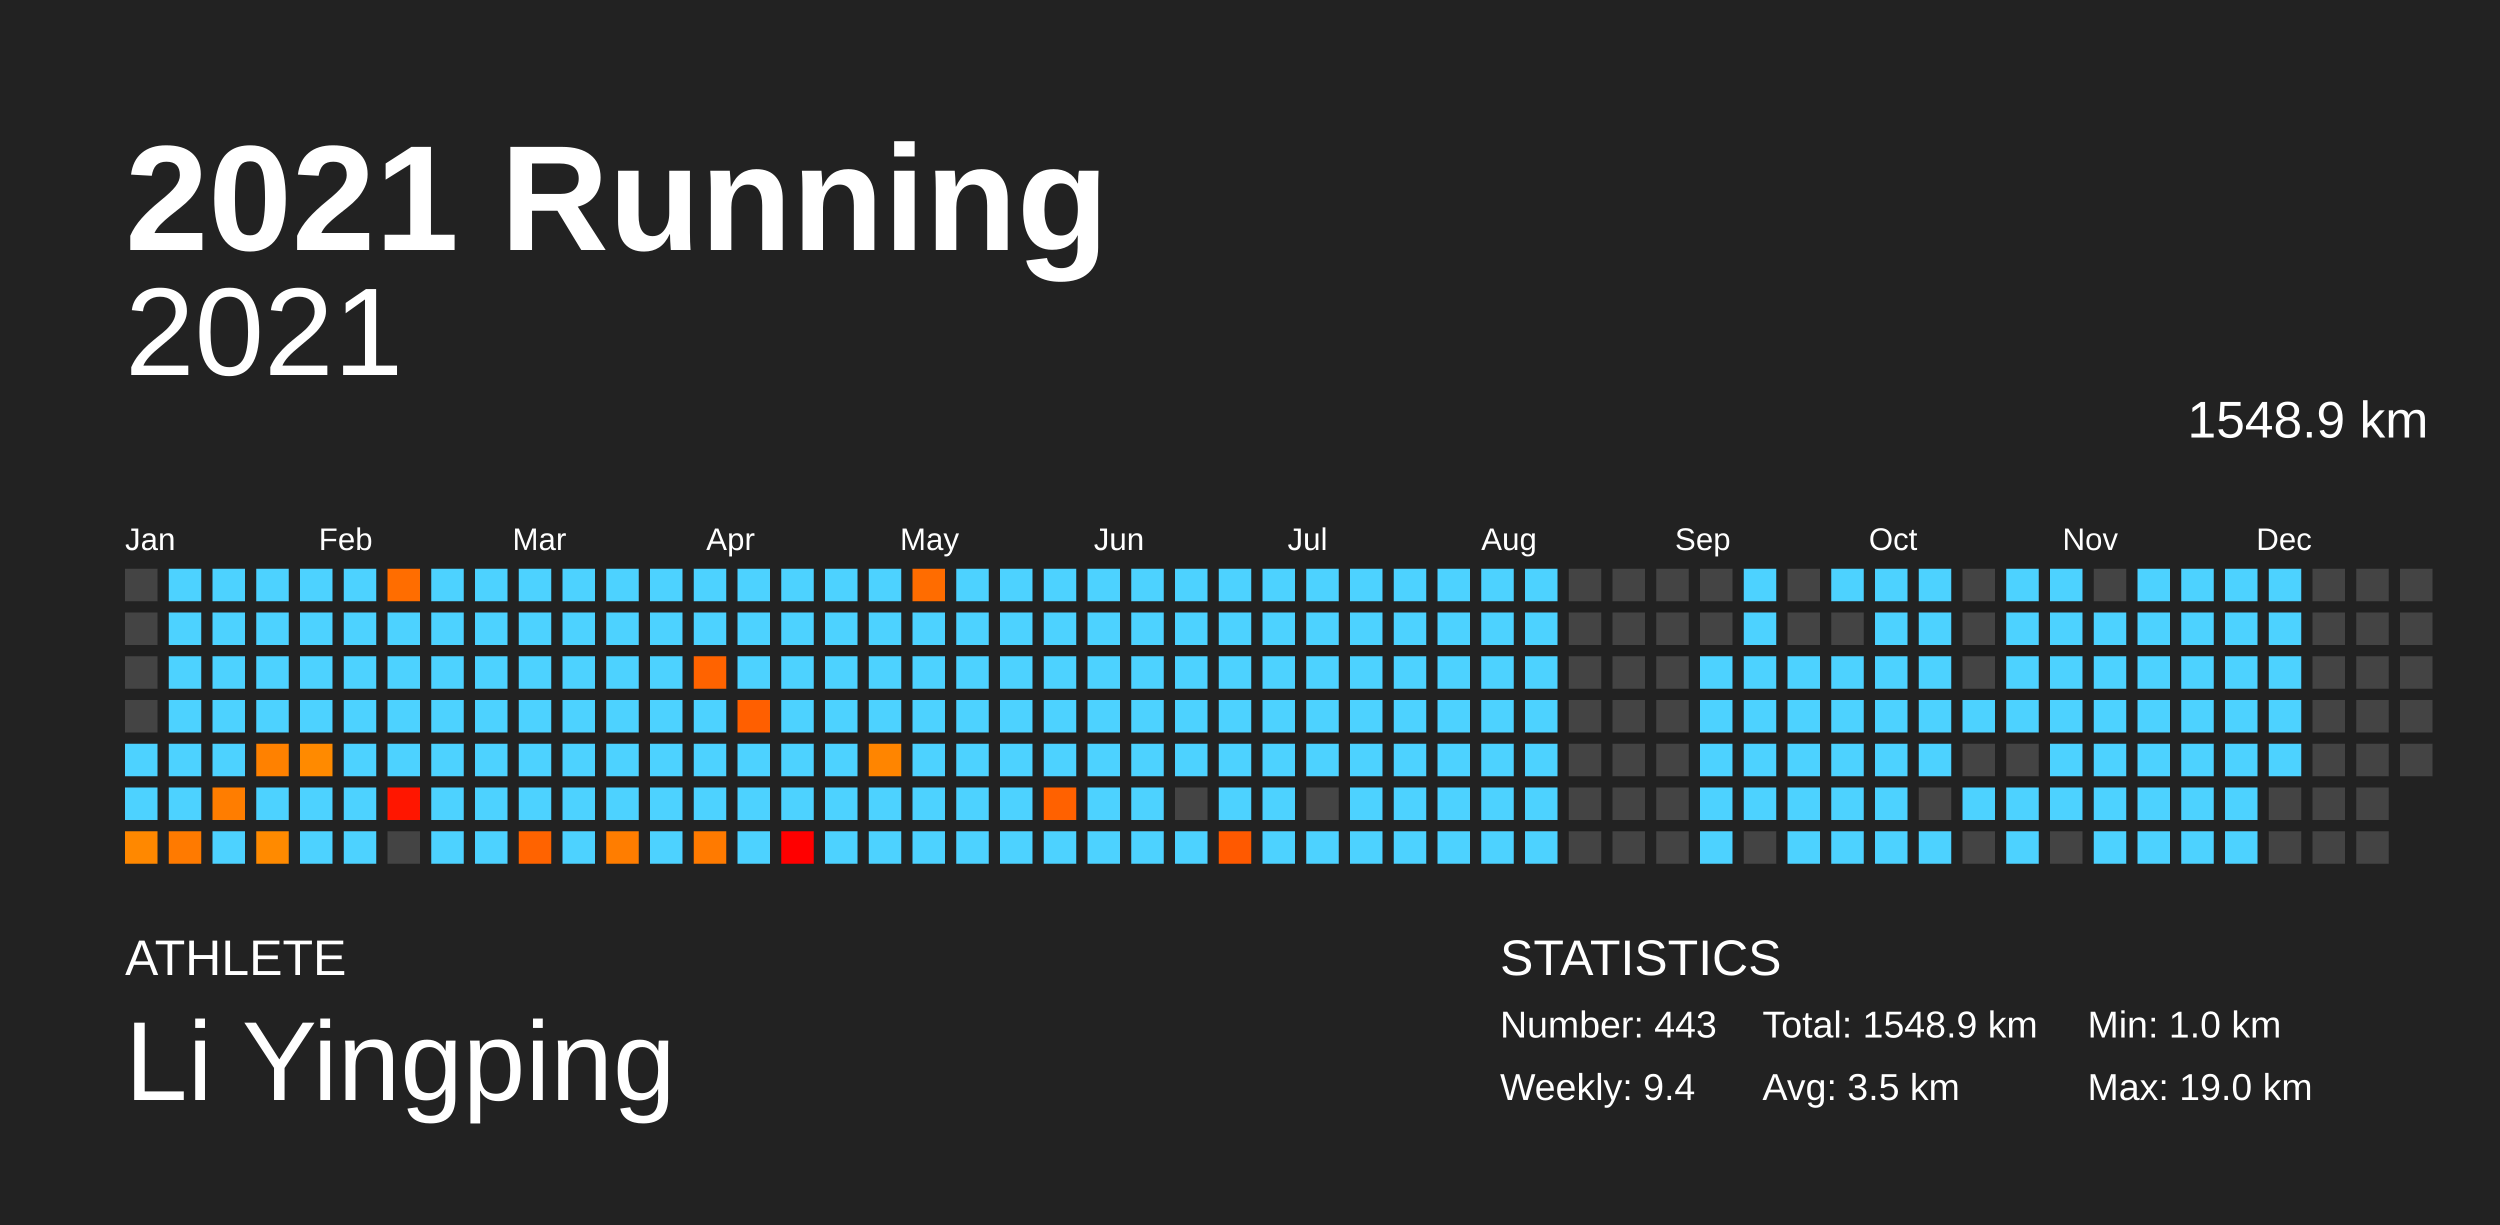
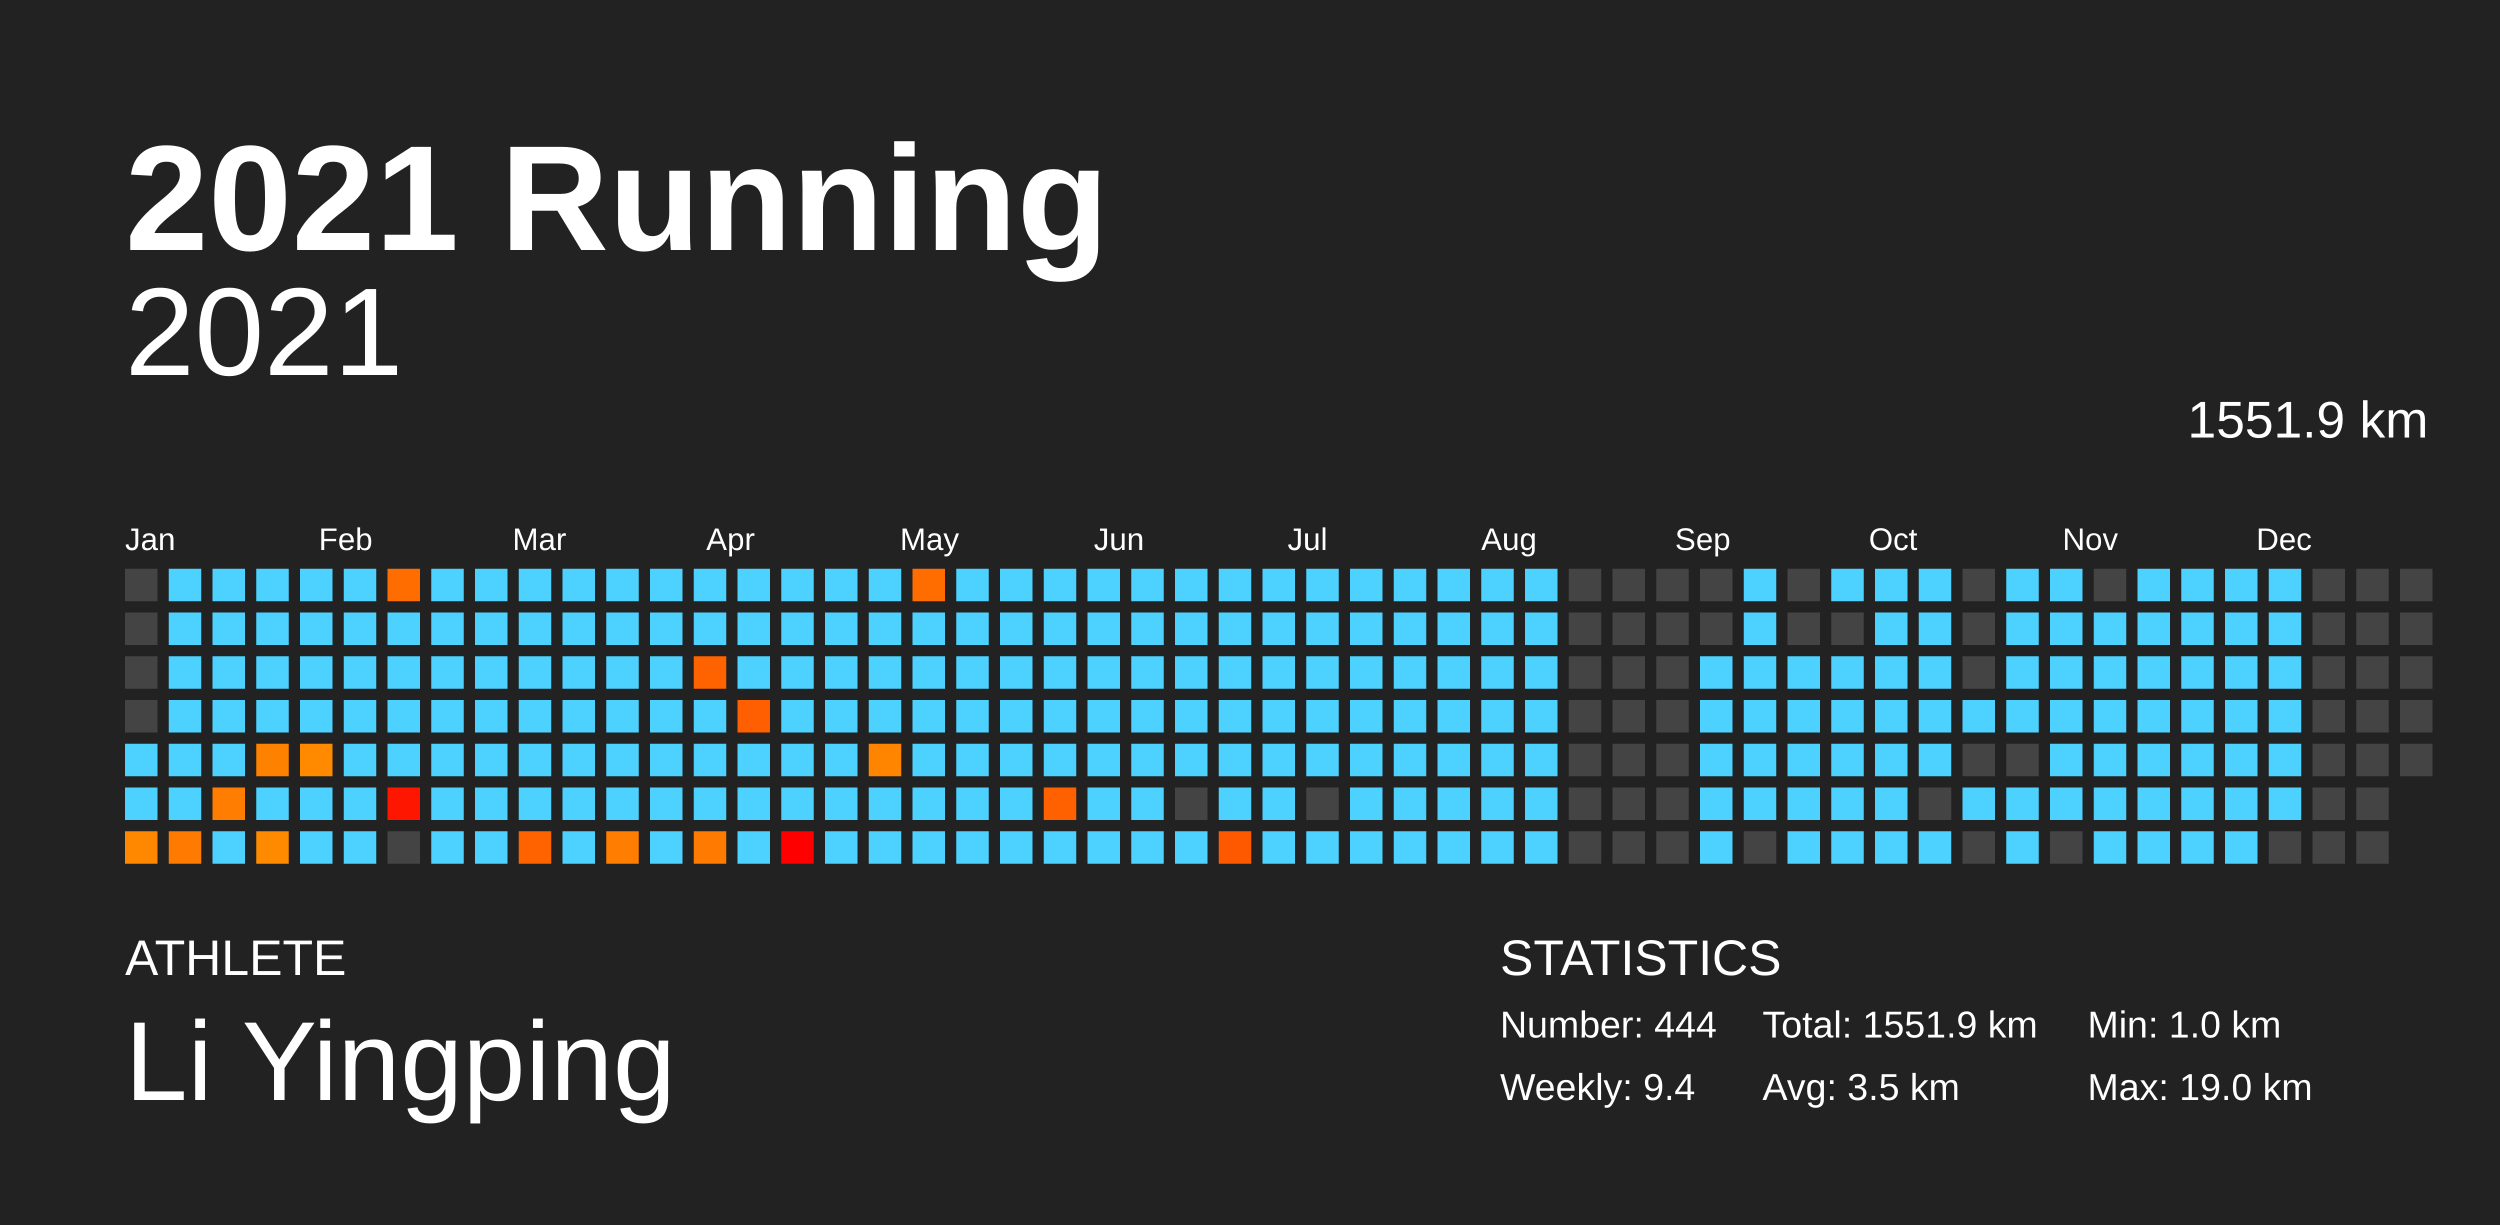
<svg xmlns="http://www.w3.org/2000/svg" baseProfile="full" height="98mm" version="1.1" viewBox="0,0,200,98" width="200mm">
  <defs />
  <rect fill="#222222" height="98" width="200" x="0" y="0" />
  <text fill="#FFFFFF" style="font-size:12px; font-family:Arial; font-weight:bold;" x="10" y="20">2021 Running</text>
  <text fill="#FFFFFF" style="font-size:4px; font-family:Arial" x="10" y="78">ATHLETE</text>
  <text fill="#FFFFFF" style="font-size:9px; font-family:Arial" x="10" y="88">Li Yingping</text>
  <text fill="#FFFFFF" style="font-size:4px; font-family:Arial" x="120" y="78">STATISTICS</text>
-   <text fill="#FFFFFF" style="font-size:3px; font-family:Arial" x="120" y="83">Number: 443</text>
+   <text fill="#FFFFFF" style="font-size:3px; font-family:Arial" x="120" y="83">Number: 444</text>
  <text fill="#FFFFFF" style="font-size:3px; font-family:Arial" x="120" y="88">Weekly: 9.4</text>
-   <text fill="#FFFFFF" style="font-size:3px; font-family:Arial" x="141" y="83">Total: 1548.9 km</text>
+   <text fill="#FFFFFF" style="font-size:3px; font-family:Arial" x="141" y="83">Total: 1551.9 km</text>
  <text fill="#FFFFFF" style="font-size:3px; font-family:Arial" x="141" y="88">Avg: 3.5 km</text>
  <text fill="#FFFFFF" style="font-size:3px; font-family:Arial" x="167" y="83">Min: 1.0 km</text>
  <text fill="#FFFFFF" style="font-size:3px; font-family:Arial" x="167" y="88">Max: 19.0 km</text>
  <text alignment-baseline="hanging" fill="#FFFFFF" style="font-size:10.0px; font-family:Arial;" x="10" y="30">2021</text>
-   <text alignment-baseline="hanging" fill="#FFFFFF" style="font-size:4.125px; font-family:Arial;" x="175" y="35">1548.9 km</text>
+   <text alignment-baseline="hanging" fill="#FFFFFF" style="font-size:4.125px; font-family:Arial;" x="175" y="35">1551.9 km</text>
  <text fill="#FFFFFF" style="font-size:2.5px; font-family:Arial" x="10.0" y="44">Jan</text>
  <text fill="#FFFFFF" style="font-size:2.5px; font-family:Arial" x="25.5" y="44">Feb</text>
  <text fill="#FFFFFF" style="font-size:2.5px; font-family:Arial" x="41.0" y="44">Mar</text>
  <text fill="#FFFFFF" style="font-size:2.5px; font-family:Arial" x="56.5" y="44">Apr</text>
  <text fill="#FFFFFF" style="font-size:2.5px; font-family:Arial" x="72.0" y="44">May</text>
  <text fill="#FFFFFF" style="font-size:2.5px; font-family:Arial" x="87.5" y="44">Jun</text>
  <text fill="#FFFFFF" style="font-size:2.5px; font-family:Arial" x="103.0" y="44">Jul</text>
  <text fill="#FFFFFF" style="font-size:2.5px; font-family:Arial" x="118.5" y="44">Aug</text>
  <text fill="#FFFFFF" style="font-size:2.5px; font-family:Arial" x="134.0" y="44">Sep</text>
  <text fill="#FFFFFF" style="font-size:2.5px; font-family:Arial" x="149.5" y="44">Oct</text>
  <text fill="#FFFFFF" style="font-size:2.5px; font-family:Arial" x="165.0" y="44">Nov</text>
  <text fill="#FFFFFF" style="font-size:2.5px; font-family:Arial" x="180.5" y="44">Dec</text>
  <rect fill="#444444" height="2.6" width="2.6" x="10.0" y="45.5" />
  <rect fill="#444444" height="2.6" width="2.6" x="10.0" y="49.0" />
  <rect fill="#444444" height="2.6" width="2.6" x="10.0" y="52.5" />
  <rect fill="#444444" height="2.6" width="2.6" x="10.0" y="56.0" />
  <rect fill="#4dd2ff" height="2.6" width="2.6" x="10.0" y="59.5" />
  <rect fill="#4dd2ff" height="2.6" width="2.6" x="10.0" y="63.0" />
  <rect fill="#ff8800" height="2.6" width="2.6" x="10.0" y="66.5" />
  <rect fill="#4dd2ff" height="2.6" width="2.6" x="13.5" y="45.5" />
  <rect fill="#4dd2ff" height="2.6" width="2.6" x="13.5" y="49.0" />
  <rect fill="#4dd2ff" height="2.6" width="2.6" x="13.5" y="52.5" />
  <rect fill="#4dd2ff" height="2.6" width="2.6" x="13.5" y="56.0" />
  <rect fill="#4dd2ff" height="2.6" width="2.6" x="13.5" y="59.5" />
  <rect fill="#4dd2ff" height="2.6" width="2.6" x="13.5" y="63.0" />
  <rect fill="#ff7a00" height="2.6" width="2.6" x="13.5" y="66.5" />
  <rect fill="#4dd2ff" height="2.6" width="2.6" x="17.0" y="45.5" />
  <rect fill="#4dd2ff" height="2.6" width="2.6" x="17.0" y="49.0" />
  <rect fill="#4dd2ff" height="2.6" width="2.6" x="17.0" y="52.5" />
  <rect fill="#4dd2ff" height="2.6" width="2.6" x="17.0" y="56.0" />
  <rect fill="#4dd2ff" height="2.6" width="2.6" x="17.0" y="59.5" />
  <rect fill="#ff7d00" height="2.6" width="2.6" x="17.0" y="63.0" />
  <rect fill="#4dd2ff" height="2.6" width="2.6" x="17.0" y="66.5" />
  <rect fill="#4dd2ff" height="2.6" width="2.6" x="20.5" y="45.5" />
  <rect fill="#4dd2ff" height="2.6" width="2.6" x="20.5" y="49.0" />
  <rect fill="#4dd2ff" height="2.6" width="2.6" x="20.5" y="52.5" />
  <rect fill="#4dd2ff" height="2.6" width="2.6" x="20.5" y="56.0" />
  <rect fill="#ff8100" height="2.6" width="2.6" x="20.5" y="59.5" />
  <rect fill="#4dd2ff" height="2.6" width="2.6" x="20.5" y="63.0" />
  <rect fill="#ff8a00" height="2.6" width="2.6" x="20.5" y="66.5" />
  <rect fill="#4dd2ff" height="2.6" width="2.6" x="24.0" y="45.5" />
  <rect fill="#4dd2ff" height="2.6" width="2.6" x="24.0" y="49.0" />
  <rect fill="#4dd2ff" height="2.6" width="2.6" x="24.0" y="52.5" />
  <rect fill="#4dd2ff" height="2.6" width="2.6" x="24.0" y="56.0" />
  <rect fill="#ff8a00" height="2.6" width="2.6" x="24.0" y="59.5" />
  <rect fill="#4dd2ff" height="2.6" width="2.6" x="24.0" y="63.0" />
  <rect fill="#4dd2ff" height="2.6" width="2.6" x="24.0" y="66.5" />
  <rect fill="#4dd2ff" height="2.6" width="2.6" x="27.5" y="45.5" />
  <rect fill="#4dd2ff" height="2.6" width="2.6" x="27.5" y="49.0" />
  <rect fill="#4dd2ff" height="2.6" width="2.6" x="27.5" y="52.5" />
  <rect fill="#4dd2ff" height="2.6" width="2.6" x="27.5" y="56.0" />
  <rect fill="#4dd2ff" height="2.6" width="2.6" x="27.5" y="59.5" />
  <rect fill="#4dd2ff" height="2.6" width="2.6" x="27.5" y="63.0" />
  <rect fill="#4dd2ff" height="2.6" width="2.6" x="27.5" y="66.5" />
  <rect fill="#ff6d00" height="2.6" width="2.6" x="31.0" y="45.5" />
  <rect fill="#4dd2ff" height="2.6" width="2.6" x="31.0" y="49.0" />
  <rect fill="#4dd2ff" height="2.6" width="2.6" x="31.0" y="52.5" />
  <rect fill="#4dd2ff" height="2.6" width="2.6" x="31.0" y="56.0" />
  <rect fill="#4dd2ff" height="2.6" width="2.6" x="31.0" y="59.5" />
  <rect fill="#ff1600" height="2.6" width="2.6" x="31.0" y="63.0" />
  <rect fill="#444444" height="2.6" width="2.6" x="31.0" y="66.5" />
  <rect fill="#4dd2ff" height="2.6" width="2.6" x="34.5" y="45.5" />
  <rect fill="#4dd2ff" height="2.6" width="2.6" x="34.5" y="49.0" />
  <rect fill="#4dd2ff" height="2.6" width="2.6" x="34.5" y="52.5" />
  <rect fill="#4dd2ff" height="2.6" width="2.6" x="34.5" y="56.0" />
  <rect fill="#4dd2ff" height="2.6" width="2.6" x="34.5" y="59.5" />
  <rect fill="#4dd2ff" height="2.6" width="2.6" x="34.5" y="63.0" />
  <rect fill="#4dd2ff" height="2.6" width="2.6" x="34.5" y="66.5" />
  <rect fill="#4dd2ff" height="2.6" width="2.6" x="38.0" y="45.5" />
  <rect fill="#4dd2ff" height="2.6" width="2.6" x="38.0" y="49.0" />
  <rect fill="#4dd2ff" height="2.6" width="2.6" x="38.0" y="52.5" />
  <rect fill="#4dd2ff" height="2.6" width="2.6" x="38.0" y="56.0" />
  <rect fill="#4dd2ff" height="2.6" width="2.6" x="38.0" y="59.5" />
  <rect fill="#4dd2ff" height="2.6" width="2.6" x="38.0" y="63.0" />
  <rect fill="#4dd2ff" height="2.6" width="2.6" x="38.0" y="66.5" />
  <rect fill="#4dd2ff" height="2.6" width="2.6" x="41.5" y="45.5" />
  <rect fill="#4dd2ff" height="2.6" width="2.6" x="41.5" y="49.0" />
  <rect fill="#4dd2ff" height="2.6" width="2.6" x="41.5" y="52.5" />
  <rect fill="#4dd2ff" height="2.6" width="2.6" x="41.5" y="56.0" />
  <rect fill="#4dd2ff" height="2.6" width="2.6" x="41.5" y="59.5" />
  <rect fill="#4dd2ff" height="2.6" width="2.6" x="41.5" y="63.0" />
  <rect fill="#ff6300" height="2.6" width="2.6" x="41.5" y="66.5" />
  <rect fill="#4dd2ff" height="2.6" width="2.6" x="45.0" y="45.5" />
  <rect fill="#4dd2ff" height="2.6" width="2.6" x="45.0" y="49.0" />
  <rect fill="#4dd2ff" height="2.6" width="2.6" x="45.0" y="52.5" />
  <rect fill="#4dd2ff" height="2.6" width="2.6" x="45.0" y="56.0" />
  <rect fill="#4dd2ff" height="2.6" width="2.6" x="45.0" y="59.5" />
  <rect fill="#4dd2ff" height="2.6" width="2.6" x="45.0" y="63.0" />
  <rect fill="#4dd2ff" height="2.6" width="2.6" x="45.0" y="66.5" />
  <rect fill="#4dd2ff" height="2.6" width="2.6" x="48.5" y="45.5" />
  <rect fill="#4dd2ff" height="2.6" width="2.6" x="48.5" y="49.0" />
  <rect fill="#4dd2ff" height="2.6" width="2.6" x="48.5" y="52.5" />
  <rect fill="#4dd2ff" height="2.6" width="2.6" x="48.5" y="56.0" />
  <rect fill="#4dd2ff" height="2.6" width="2.6" x="48.5" y="59.5" />
  <rect fill="#4dd2ff" height="2.6" width="2.6" x="48.5" y="63.0" />
  <rect fill="#ff7d00" height="2.6" width="2.6" x="48.5" y="66.5" />
  <rect fill="#4dd2ff" height="2.6" width="2.6" x="52.0" y="45.5" />
  <rect fill="#4dd2ff" height="2.6" width="2.6" x="52.0" y="49.0" />
  <rect fill="#4dd2ff" height="2.6" width="2.6" x="52.0" y="52.5" />
  <rect fill="#4dd2ff" height="2.6" width="2.6" x="52.0" y="56.0" />
  <rect fill="#4dd2ff" height="2.6" width="2.6" x="52.0" y="59.5" />
  <rect fill="#4dd2ff" height="2.6" width="2.6" x="52.0" y="63.0" />
  <rect fill="#4dd2ff" height="2.6" width="2.6" x="52.0" y="66.5" />
  <rect fill="#4dd2ff" height="2.6" width="2.6" x="55.5" y="45.5" />
  <rect fill="#4dd2ff" height="2.6" width="2.6" x="55.5" y="49.0" />
  <rect fill="#ff6300" height="2.6" width="2.6" x="55.5" y="52.5" />
  <rect fill="#4dd2ff" height="2.6" width="2.6" x="55.5" y="56.0" />
  <rect fill="#4dd2ff" height="2.6" width="2.6" x="55.5" y="59.5" />
  <rect fill="#4dd2ff" height="2.6" width="2.6" x="55.5" y="63.0" />
  <rect fill="#ff7a00" height="2.6" width="2.6" x="55.5" y="66.5" />
  <rect fill="#4dd2ff" height="2.6" width="2.6" x="59.0" y="45.5" />
  <rect fill="#4dd2ff" height="2.6" width="2.6" x="59.0" y="49.0" />
  <rect fill="#4dd2ff" height="2.6" width="2.6" x="59.0" y="52.5" />
  <rect fill="#ff5f00" height="2.6" width="2.6" x="59.0" y="56.0" />
  <rect fill="#4dd2ff" height="2.6" width="2.6" x="59.0" y="59.5" />
  <rect fill="#4dd2ff" height="2.6" width="2.6" x="59.0" y="63.0" />
  <rect fill="#4dd2ff" height="2.6" width="2.6" x="59.0" y="66.5" />
  <rect fill="#4dd2ff" height="2.6" width="2.6" x="62.5" y="45.5" />
  <rect fill="#4dd2ff" height="2.6" width="2.6" x="62.5" y="49.0" />
  <rect fill="#4dd2ff" height="2.6" width="2.6" x="62.5" y="52.5" />
  <rect fill="#4dd2ff" height="2.6" width="2.6" x="62.5" y="56.0" />
  <rect fill="#4dd2ff" height="2.6" width="2.6" x="62.5" y="59.5" />
  <rect fill="#4dd2ff" height="2.6" width="2.6" x="62.5" y="63.0" />
  <rect fill="red" height="2.6" width="2.6" x="62.5" y="66.5" />
  <rect fill="#4dd2ff" height="2.6" width="2.6" x="66.0" y="45.5" />
  <rect fill="#4dd2ff" height="2.6" width="2.6" x="66.0" y="49.0" />
  <rect fill="#4dd2ff" height="2.6" width="2.6" x="66.0" y="52.5" />
  <rect fill="#4dd2ff" height="2.6" width="2.6" x="66.0" y="56.0" />
  <rect fill="#4dd2ff" height="2.6" width="2.6" x="66.0" y="59.5" />
  <rect fill="#4dd2ff" height="2.6" width="2.6" x="66.0" y="63.0" />
  <rect fill="#4dd2ff" height="2.6" width="2.6" x="66.0" y="66.5" />
  <rect fill="#4dd2ff" height="2.6" width="2.6" x="69.5" y="45.5" />
  <rect fill="#4dd2ff" height="2.6" width="2.6" x="69.5" y="49.0" />
  <rect fill="#4dd2ff" height="2.6" width="2.6" x="69.5" y="52.5" />
  <rect fill="#4dd2ff" height="2.6" width="2.6" x="69.5" y="56.0" />
  <rect fill="#ff8500" height="2.6" width="2.6" x="69.5" y="59.5" />
  <rect fill="#4dd2ff" height="2.6" width="2.6" x="69.5" y="63.0" />
  <rect fill="#4dd2ff" height="2.6" width="2.6" x="69.5" y="66.5" />
  <rect fill="#ff6c00" height="2.6" width="2.6" x="73.0" y="45.5" />
  <rect fill="#4dd2ff" height="2.6" width="2.6" x="73.0" y="49.0" />
  <rect fill="#4dd2ff" height="2.6" width="2.6" x="73.0" y="52.5" />
  <rect fill="#4dd2ff" height="2.6" width="2.6" x="73.0" y="56.0" />
  <rect fill="#4dd2ff" height="2.6" width="2.6" x="73.0" y="59.5" />
  <rect fill="#4dd2ff" height="2.6" width="2.6" x="73.0" y="63.0" />
  <rect fill="#4dd2ff" height="2.6" width="2.6" x="73.0" y="66.5" />
  <rect fill="#4dd2ff" height="2.6" width="2.6" x="76.5" y="45.5" />
  <rect fill="#4dd2ff" height="2.6" width="2.6" x="76.5" y="49.0" />
  <rect fill="#4dd2ff" height="2.6" width="2.6" x="76.5" y="52.5" />
  <rect fill="#4dd2ff" height="2.6" width="2.6" x="76.5" y="56.0" />
  <rect fill="#4dd2ff" height="2.6" width="2.6" x="76.5" y="59.5" />
  <rect fill="#4dd2ff" height="2.6" width="2.6" x="76.5" y="63.0" />
  <rect fill="#4dd2ff" height="2.6" width="2.6" x="76.5" y="66.5" />
  <rect fill="#4dd2ff" height="2.6" width="2.6" x="80.0" y="45.5" />
  <rect fill="#4dd2ff" height="2.6" width="2.6" x="80.0" y="49.0" />
  <rect fill="#4dd2ff" height="2.6" width="2.6" x="80.0" y="52.5" />
  <rect fill="#4dd2ff" height="2.6" width="2.6" x="80.0" y="56.0" />
  <rect fill="#4dd2ff" height="2.6" width="2.6" x="80.0" y="59.5" />
  <rect fill="#4dd2ff" height="2.6" width="2.6" x="80.0" y="63.0" />
  <rect fill="#4dd2ff" height="2.6" width="2.6" x="80.0" y="66.5" />
  <rect fill="#4dd2ff" height="2.6" width="2.6" x="83.5" y="45.5" />
  <rect fill="#4dd2ff" height="2.6" width="2.6" x="83.5" y="49.0" />
  <rect fill="#4dd2ff" height="2.6" width="2.6" x="83.5" y="52.5" />
  <rect fill="#4dd2ff" height="2.6" width="2.6" x="83.5" y="56.0" />
  <rect fill="#4dd2ff" height="2.6" width="2.6" x="83.5" y="59.5" />
  <rect fill="#ff6100" height="2.6" width="2.6" x="83.5" y="63.0" />
  <rect fill="#4dd2ff" height="2.6" width="2.6" x="83.5" y="66.5" />
  <rect fill="#4dd2ff" height="2.6" width="2.6" x="87.0" y="45.5" />
  <rect fill="#4dd2ff" height="2.6" width="2.6" x="87.0" y="49.0" />
  <rect fill="#4dd2ff" height="2.6" width="2.6" x="87.0" y="52.5" />
  <rect fill="#4dd2ff" height="2.6" width="2.6" x="87.0" y="56.0" />
  <rect fill="#4dd2ff" height="2.6" width="2.6" x="87.0" y="59.5" />
  <rect fill="#4dd2ff" height="2.6" width="2.6" x="87.0" y="63.0" />
  <rect fill="#4dd2ff" height="2.6" width="2.6" x="87.0" y="66.5" />
  <rect fill="#4dd2ff" height="2.6" width="2.6" x="90.5" y="45.5" />
  <rect fill="#4dd2ff" height="2.6" width="2.6" x="90.5" y="49.0" />
  <rect fill="#4dd2ff" height="2.6" width="2.6" x="90.5" y="52.5" />
  <rect fill="#4dd2ff" height="2.6" width="2.6" x="90.5" y="56.0" />
  <rect fill="#4dd2ff" height="2.6" width="2.6" x="90.5" y="59.5" />
  <rect fill="#4dd2ff" height="2.6" width="2.6" x="90.5" y="63.0" />
  <rect fill="#4dd2ff" height="2.6" width="2.6" x="90.5" y="66.5" />
  <rect fill="#4dd2ff" height="2.6" width="2.6" x="94.0" y="45.5" />
  <rect fill="#4dd2ff" height="2.6" width="2.6" x="94.0" y="49.0" />
  <rect fill="#4dd2ff" height="2.6" width="2.6" x="94.0" y="52.5" />
  <rect fill="#4dd2ff" height="2.6" width="2.6" x="94.0" y="56.0" />
  <rect fill="#4dd2ff" height="2.6" width="2.6" x="94.0" y="59.5" />
  <rect fill="#444444" height="2.6" width="2.6" x="94.0" y="63.0" />
  <rect fill="#4dd2ff" height="2.6" width="2.6" x="94.0" y="66.5" />
  <rect fill="#4dd2ff" height="2.6" width="2.6" x="97.5" y="45.5" />
  <rect fill="#4dd2ff" height="2.6" width="2.6" x="97.5" y="49.0" />
  <rect fill="#4dd2ff" height="2.6" width="2.6" x="97.5" y="52.5" />
  <rect fill="#4dd2ff" height="2.6" width="2.6" x="97.5" y="56.0" />
  <rect fill="#4dd2ff" height="2.6" width="2.6" x="97.5" y="59.5" />
  <rect fill="#4dd2ff" height="2.6" width="2.6" x="97.5" y="63.0" />
  <rect fill="#ff5900" height="2.6" width="2.6" x="97.5" y="66.5" />
  <rect fill="#4dd2ff" height="2.6" width="2.6" x="101.0" y="45.5" />
  <rect fill="#4dd2ff" height="2.6" width="2.6" x="101.0" y="49.0" />
  <rect fill="#4dd2ff" height="2.6" width="2.6" x="101.0" y="52.5" />
  <rect fill="#4dd2ff" height="2.6" width="2.6" x="101.0" y="56.0" />
  <rect fill="#4dd2ff" height="2.6" width="2.6" x="101.0" y="59.5" />
  <rect fill="#4dd2ff" height="2.6" width="2.6" x="101.0" y="63.0" />
  <rect fill="#4dd2ff" height="2.6" width="2.6" x="101.0" y="66.5" />
  <rect fill="#4dd2ff" height="2.6" width="2.6" x="104.5" y="45.5" />
  <rect fill="#4dd2ff" height="2.6" width="2.6" x="104.5" y="49.0" />
  <rect fill="#4dd2ff" height="2.6" width="2.6" x="104.5" y="52.5" />
  <rect fill="#4dd2ff" height="2.6" width="2.6" x="104.5" y="56.0" />
  <rect fill="#4dd2ff" height="2.6" width="2.6" x="104.5" y="59.5" />
  <rect fill="#444444" height="2.6" width="2.6" x="104.5" y="63.0" />
  <rect fill="#4dd2ff" height="2.6" width="2.6" x="104.5" y="66.5" />
  <rect fill="#4dd2ff" height="2.6" width="2.6" x="108.0" y="45.5" />
  <rect fill="#4dd2ff" height="2.6" width="2.6" x="108.0" y="49.0" />
  <rect fill="#4dd2ff" height="2.6" width="2.6" x="108.0" y="52.5" />
  <rect fill="#4dd2ff" height="2.6" width="2.6" x="108.0" y="56.0" />
  <rect fill="#4dd2ff" height="2.6" width="2.6" x="108.0" y="59.5" />
  <rect fill="#4dd2ff" height="2.6" width="2.6" x="108.0" y="63.0" />
  <rect fill="#4dd2ff" height="2.6" width="2.6" x="108.0" y="66.5" />
  <rect fill="#4dd2ff" height="2.6" width="2.6" x="111.5" y="45.5" />
  <rect fill="#4dd2ff" height="2.6" width="2.6" x="111.5" y="49.0" />
  <rect fill="#4dd2ff" height="2.6" width="2.6" x="111.5" y="52.5" />
  <rect fill="#4dd2ff" height="2.6" width="2.6" x="111.5" y="56.0" />
  <rect fill="#4dd2ff" height="2.6" width="2.6" x="111.5" y="59.5" />
  <rect fill="#4dd2ff" height="2.6" width="2.6" x="111.5" y="63.0" />
  <rect fill="#4dd2ff" height="2.6" width="2.6" x="111.5" y="66.5" />
  <rect fill="#4dd2ff" height="2.6" width="2.6" x="115.0" y="45.5" />
  <rect fill="#4dd2ff" height="2.6" width="2.6" x="115.0" y="49.0" />
  <rect fill="#4dd2ff" height="2.6" width="2.6" x="115.0" y="52.5" />
  <rect fill="#4dd2ff" height="2.6" width="2.6" x="115.0" y="56.0" />
  <rect fill="#4dd2ff" height="2.6" width="2.6" x="115.0" y="59.5" />
  <rect fill="#4dd2ff" height="2.6" width="2.6" x="115.0" y="63.0" />
  <rect fill="#4dd2ff" height="2.6" width="2.6" x="115.0" y="66.5" />
  <rect fill="#4dd2ff" height="2.6" width="2.6" x="118.5" y="45.5" />
  <rect fill="#4dd2ff" height="2.6" width="2.6" x="118.5" y="49.0" />
  <rect fill="#4dd2ff" height="2.6" width="2.6" x="118.5" y="52.5" />
  <rect fill="#4dd2ff" height="2.6" width="2.6" x="118.5" y="56.0" />
  <rect fill="#4dd2ff" height="2.6" width="2.6" x="118.5" y="59.5" />
  <rect fill="#4dd2ff" height="2.6" width="2.6" x="118.5" y="63.0" />
  <rect fill="#4dd2ff" height="2.6" width="2.6" x="118.5" y="66.5" />
  <rect fill="#4dd2ff" height="2.6" width="2.6" x="122.0" y="45.5" />
  <rect fill="#4dd2ff" height="2.6" width="2.6" x="122.0" y="49.0" />
  <rect fill="#4dd2ff" height="2.6" width="2.6" x="122.0" y="52.5" />
  <rect fill="#4dd2ff" height="2.6" width="2.6" x="122.0" y="56.0" />
  <rect fill="#4dd2ff" height="2.6" width="2.6" x="122.0" y="59.5" />
  <rect fill="#4dd2ff" height="2.6" width="2.6" x="122.0" y="63.0" />
  <rect fill="#4dd2ff" height="2.6" width="2.6" x="122.0" y="66.5" />
  <rect fill="#444444" height="2.6" width="2.6" x="125.5" y="45.5" />
  <rect fill="#444444" height="2.6" width="2.6" x="125.5" y="49.0" />
  <rect fill="#444444" height="2.6" width="2.6" x="125.5" y="52.5" />
  <rect fill="#444444" height="2.6" width="2.6" x="125.5" y="56.0" />
  <rect fill="#444444" height="2.6" width="2.6" x="125.5" y="59.5" />
  <rect fill="#444444" height="2.6" width="2.6" x="125.5" y="63.0" />
  <rect fill="#444444" height="2.6" width="2.6" x="125.5" y="66.5" />
  <rect fill="#444444" height="2.6" width="2.6" x="129.0" y="45.5" />
  <rect fill="#444444" height="2.6" width="2.6" x="129.0" y="49.0" />
  <rect fill="#444444" height="2.6" width="2.6" x="129.0" y="52.5" />
  <rect fill="#444444" height="2.6" width="2.6" x="129.0" y="56.0" />
  <rect fill="#444444" height="2.6" width="2.6" x="129.0" y="59.5" />
  <rect fill="#444444" height="2.6" width="2.6" x="129.0" y="63.0" />
  <rect fill="#444444" height="2.6" width="2.6" x="129.0" y="66.5" />
  <rect fill="#444444" height="2.6" width="2.6" x="132.5" y="45.5" />
  <rect fill="#444444" height="2.6" width="2.6" x="132.5" y="49.0" />
  <rect fill="#444444" height="2.6" width="2.6" x="132.5" y="52.5" />
  <rect fill="#444444" height="2.6" width="2.6" x="132.5" y="56.0" />
  <rect fill="#444444" height="2.6" width="2.6" x="132.5" y="59.5" />
  <rect fill="#444444" height="2.6" width="2.6" x="132.5" y="63.0" />
  <rect fill="#444444" height="2.6" width="2.6" x="132.5" y="66.5" />
  <rect fill="#444444" height="2.6" width="2.6" x="136.0" y="45.5" />
  <rect fill="#444444" height="2.6" width="2.6" x="136.0" y="49.0" />
  <rect fill="#4dd2ff" height="2.6" width="2.6" x="136.0" y="52.5" />
  <rect fill="#4dd2ff" height="2.6" width="2.6" x="136.0" y="56.0" />
  <rect fill="#4dd2ff" height="2.6" width="2.6" x="136.0" y="59.5" />
  <rect fill="#4dd2ff" height="2.6" width="2.6" x="136.0" y="63.0" />
  <rect fill="#4dd2ff" height="2.6" width="2.6" x="136.0" y="66.5" />
  <rect fill="#4dd2ff" height="2.6" width="2.6" x="139.5" y="45.5" />
  <rect fill="#4dd2ff" height="2.6" width="2.6" x="139.5" y="49.0" />
  <rect fill="#4dd2ff" height="2.6" width="2.6" x="139.5" y="52.5" />
  <rect fill="#4dd2ff" height="2.6" width="2.6" x="139.5" y="56.0" />
  <rect fill="#4dd2ff" height="2.6" width="2.6" x="139.5" y="59.5" />
  <rect fill="#4dd2ff" height="2.6" width="2.6" x="139.5" y="63.0" />
  <rect fill="#444444" height="2.6" width="2.6" x="139.5" y="66.5" />
  <rect fill="#444444" height="2.6" width="2.6" x="143.0" y="45.5" />
  <rect fill="#444444" height="2.6" width="2.6" x="143.0" y="49.0" />
  <rect fill="#4dd2ff" height="2.6" width="2.6" x="143.0" y="52.5" />
  <rect fill="#4dd2ff" height="2.6" width="2.6" x="143.0" y="56.0" />
  <rect fill="#4dd2ff" height="2.6" width="2.6" x="143.0" y="59.5" />
  <rect fill="#4dd2ff" height="2.6" width="2.6" x="143.0" y="63.0" />
  <rect fill="#4dd2ff" height="2.6" width="2.6" x="143.0" y="66.5" />
  <rect fill="#4dd2ff" height="2.6" width="2.6" x="146.5" y="45.5" />
  <rect fill="#444444" height="2.6" width="2.6" x="146.5" y="49.0" />
  <rect fill="#4dd2ff" height="2.6" width="2.6" x="146.5" y="52.5" />
  <rect fill="#4dd2ff" height="2.6" width="2.6" x="146.5" y="56.0" />
  <rect fill="#4dd2ff" height="2.6" width="2.6" x="146.5" y="59.5" />
  <rect fill="#4dd2ff" height="2.6" width="2.6" x="146.5" y="63.0" />
  <rect fill="#4dd2ff" height="2.6" width="2.6" x="146.5" y="66.5" />
  <rect fill="#4dd2ff" height="2.6" width="2.6" x="150.0" y="45.5" />
  <rect fill="#4dd2ff" height="2.6" width="2.6" x="150.0" y="49.0" />
  <rect fill="#4dd2ff" height="2.6" width="2.6" x="150.0" y="52.5" />
  <rect fill="#4dd2ff" height="2.6" width="2.6" x="150.0" y="56.0" />
  <rect fill="#4dd2ff" height="2.6" width="2.6" x="150.0" y="59.5" />
  <rect fill="#4dd2ff" height="2.6" width="2.6" x="150.0" y="63.0" />
  <rect fill="#4dd2ff" height="2.6" width="2.6" x="150.0" y="66.5" />
  <rect fill="#4dd2ff" height="2.6" width="2.6" x="153.5" y="45.5" />
  <rect fill="#4dd2ff" height="2.6" width="2.6" x="153.5" y="49.0" />
  <rect fill="#4dd2ff" height="2.6" width="2.6" x="153.5" y="52.5" />
  <rect fill="#4dd2ff" height="2.6" width="2.6" x="153.5" y="56.0" />
  <rect fill="#4dd2ff" height="2.6" width="2.6" x="153.5" y="59.5" />
  <rect fill="#444444" height="2.6" width="2.6" x="153.5" y="63.0" />
  <rect fill="#4dd2ff" height="2.6" width="2.6" x="153.5" y="66.5" />
  <rect fill="#444444" height="2.6" width="2.6" x="157.0" y="45.5" />
  <rect fill="#444444" height="2.6" width="2.6" x="157.0" y="49.0" />
  <rect fill="#444444" height="2.6" width="2.6" x="157.0" y="52.5" />
  <rect fill="#4dd2ff" height="2.6" width="2.6" x="157.0" y="56.0" />
  <rect fill="#444444" height="2.6" width="2.6" x="157.0" y="59.5" />
  <rect fill="#4dd2ff" height="2.6" width="2.6" x="157.0" y="63.0" />
  <rect fill="#444444" height="2.6" width="2.6" x="157.0" y="66.5" />
  <rect fill="#4dd2ff" height="2.6" width="2.6" x="160.5" y="45.5" />
  <rect fill="#4dd2ff" height="2.6" width="2.6" x="160.5" y="49.0" />
  <rect fill="#4dd2ff" height="2.6" width="2.6" x="160.5" y="52.5" />
  <rect fill="#4dd2ff" height="2.6" width="2.6" x="160.5" y="56.0" />
  <rect fill="#444444" height="2.6" width="2.6" x="160.5" y="59.5" />
  <rect fill="#4dd2ff" height="2.6" width="2.6" x="160.5" y="63.0" />
  <rect fill="#4dd2ff" height="2.6" width="2.6" x="160.5" y="66.5" />
  <rect fill="#4dd2ff" height="2.6" width="2.6" x="164.0" y="45.5" />
  <rect fill="#4dd2ff" height="2.6" width="2.6" x="164.0" y="49.0" />
  <rect fill="#4dd2ff" height="2.6" width="2.6" x="164.0" y="52.5" />
  <rect fill="#4dd2ff" height="2.6" width="2.6" x="164.0" y="56.0" />
  <rect fill="#4dd2ff" height="2.6" width="2.6" x="164.0" y="59.5" />
  <rect fill="#4dd2ff" height="2.6" width="2.6" x="164.0" y="63.0" />
  <rect fill="#444444" height="2.6" width="2.6" x="164.0" y="66.5" />
  <rect fill="#444444" height="2.6" width="2.6" x="167.5" y="45.5" />
  <rect fill="#4dd2ff" height="2.6" width="2.6" x="167.5" y="49.0" />
  <rect fill="#4dd2ff" height="2.6" width="2.6" x="167.5" y="52.5" />
  <rect fill="#4dd2ff" height="2.6" width="2.6" x="167.5" y="56.0" />
  <rect fill="#4dd2ff" height="2.6" width="2.6" x="167.5" y="59.5" />
  <rect fill="#4dd2ff" height="2.6" width="2.6" x="167.5" y="63.0" />
  <rect fill="#4dd2ff" height="2.6" width="2.6" x="167.5" y="66.5" />
  <rect fill="#4dd2ff" height="2.6" width="2.6" x="171.0" y="45.5" />
  <rect fill="#4dd2ff" height="2.6" width="2.6" x="171.0" y="49.0" />
  <rect fill="#4dd2ff" height="2.6" width="2.6" x="171.0" y="52.5" />
  <rect fill="#4dd2ff" height="2.6" width="2.6" x="171.0" y="56.0" />
  <rect fill="#4dd2ff" height="2.6" width="2.6" x="171.0" y="59.5" />
  <rect fill="#4dd2ff" height="2.6" width="2.6" x="171.0" y="63.0" />
  <rect fill="#4dd2ff" height="2.6" width="2.6" x="171.0" y="66.5" />
  <rect fill="#4dd2ff" height="2.6" width="2.6" x="174.5" y="45.5" />
  <rect fill="#4dd2ff" height="2.6" width="2.6" x="174.5" y="49.0" />
  <rect fill="#4dd2ff" height="2.6" width="2.6" x="174.5" y="52.5" />
  <rect fill="#4dd2ff" height="2.6" width="2.6" x="174.5" y="56.0" />
  <rect fill="#4dd2ff" height="2.6" width="2.6" x="174.5" y="59.5" />
  <rect fill="#4dd2ff" height="2.6" width="2.6" x="174.5" y="63.0" />
  <rect fill="#4dd2ff" height="2.6" width="2.6" x="174.5" y="66.5" />
  <rect fill="#4dd2ff" height="2.6" width="2.6" x="178.0" y="45.5" />
  <rect fill="#4dd2ff" height="2.6" width="2.6" x="178.0" y="49.0" />
  <rect fill="#4dd2ff" height="2.6" width="2.6" x="178.0" y="52.5" />
  <rect fill="#4dd2ff" height="2.6" width="2.6" x="178.0" y="56.0" />
  <rect fill="#4dd2ff" height="2.6" width="2.6" x="178.0" y="59.5" />
  <rect fill="#4dd2ff" height="2.6" width="2.6" x="178.0" y="63.0" />
  <rect fill="#4dd2ff" height="2.6" width="2.6" x="178.0" y="66.5" />
  <rect fill="#4dd2ff" height="2.6" width="2.6" x="181.5" y="45.5" />
  <rect fill="#4dd2ff" height="2.6" width="2.6" x="181.5" y="49.0" />
  <rect fill="#4dd2ff" height="2.6" width="2.6" x="181.5" y="52.5" />
  <rect fill="#4dd2ff" height="2.6" width="2.6" x="181.5" y="56.0" />
  <rect fill="#4dd2ff" height="2.6" width="2.6" x="181.5" y="59.5" />
-   <rect fill="#444444" height="2.6" width="2.6" x="181.5" y="63.0" />
+   <rect fill="#4dd2ff" height="2.6" width="2.6" x="181.5" y="63.0" />
  <rect fill="#444444" height="2.6" width="2.6" x="181.5" y="66.5" />
  <rect fill="#444444" height="2.6" width="2.6" x="185.0" y="45.5" />
  <rect fill="#444444" height="2.6" width="2.6" x="185.0" y="49.0" />
  <rect fill="#444444" height="2.6" width="2.6" x="185.0" y="52.5" />
  <rect fill="#444444" height="2.6" width="2.6" x="185.0" y="56.0" />
  <rect fill="#444444" height="2.6" width="2.6" x="185.0" y="59.5" />
  <rect fill="#444444" height="2.6" width="2.6" x="185.0" y="63.0" />
  <rect fill="#444444" height="2.6" width="2.6" x="185.0" y="66.5" />
  <rect fill="#444444" height="2.6" width="2.6" x="188.5" y="45.5" />
  <rect fill="#444444" height="2.6" width="2.6" x="188.5" y="49.0" />
  <rect fill="#444444" height="2.6" width="2.6" x="188.5" y="52.5" />
  <rect fill="#444444" height="2.6" width="2.6" x="188.5" y="56.0" />
  <rect fill="#444444" height="2.6" width="2.6" x="188.5" y="59.5" />
  <rect fill="#444444" height="2.6" width="2.6" x="188.5" y="63.0" />
  <rect fill="#444444" height="2.6" width="2.6" x="188.5" y="66.5" />
  <rect fill="#444444" height="2.6" width="2.6" x="192.0" y="45.5" />
  <rect fill="#444444" height="2.6" width="2.6" x="192.0" y="49.0" />
  <rect fill="#444444" height="2.6" width="2.6" x="192.0" y="52.5" />
  <rect fill="#444444" height="2.6" width="2.6" x="192.0" y="56.0" />
  <rect fill="#444444" height="2.6" width="2.6" x="192.0" y="59.5" />
</svg>
